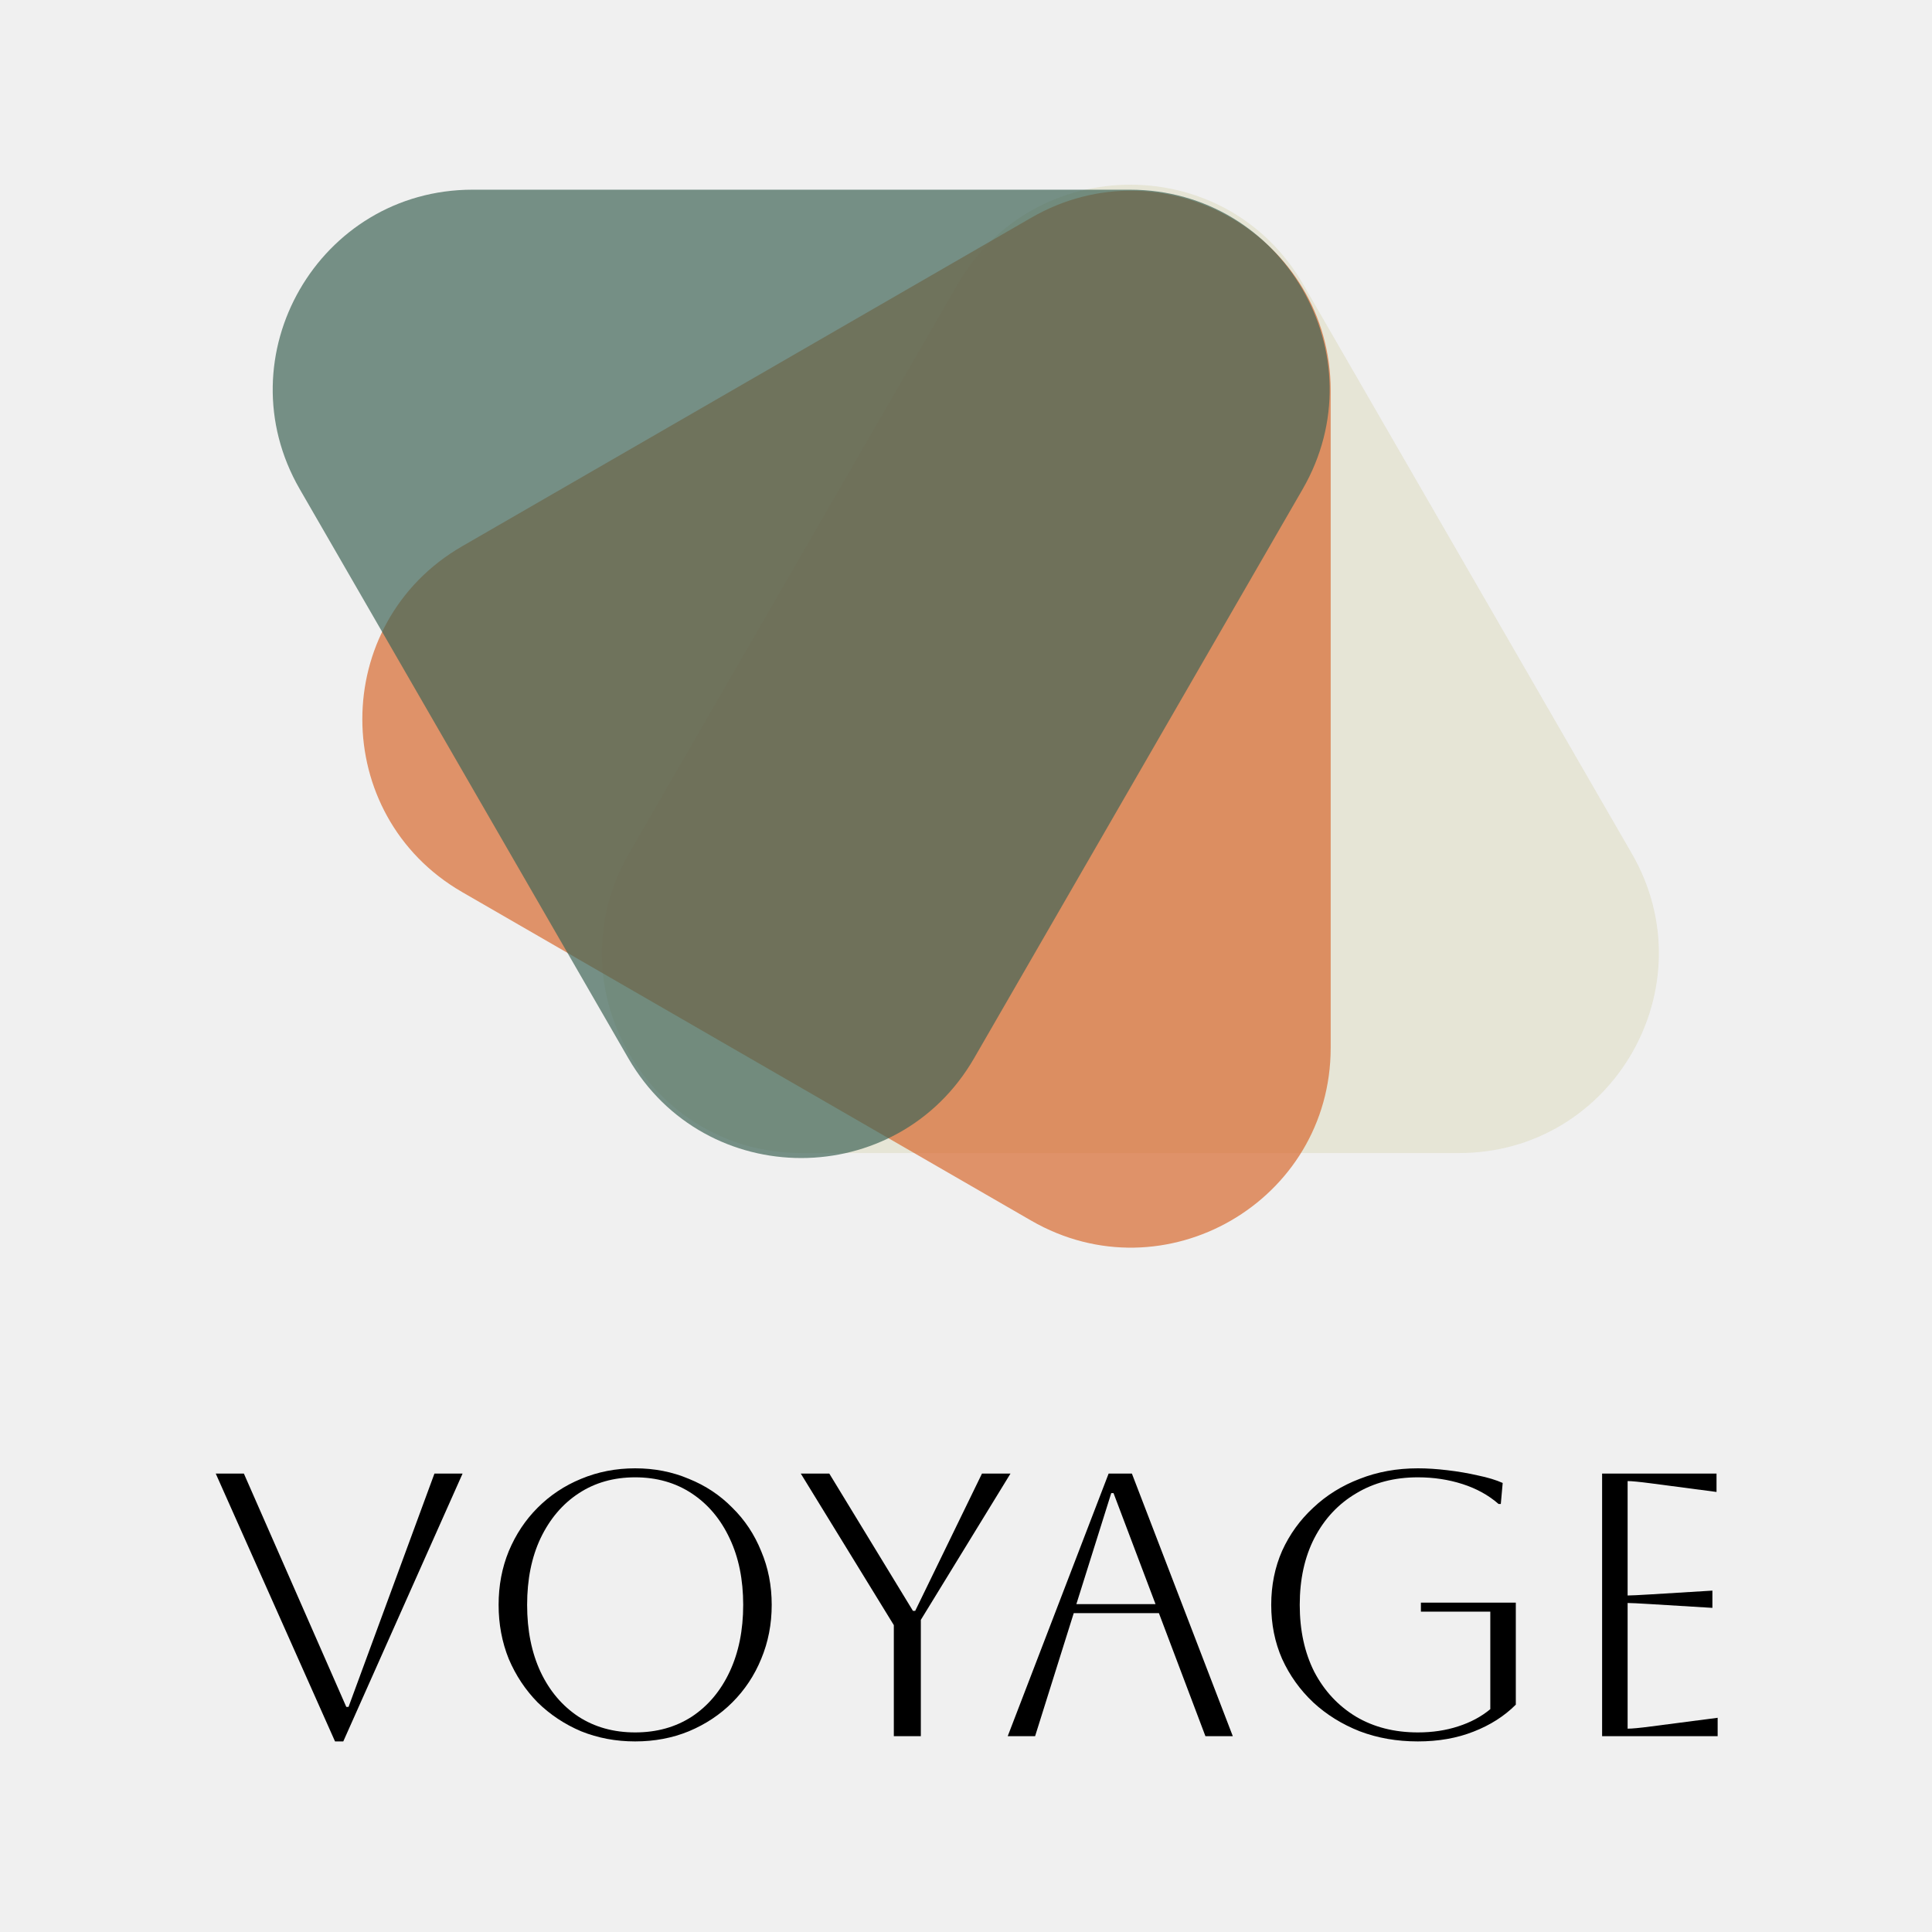
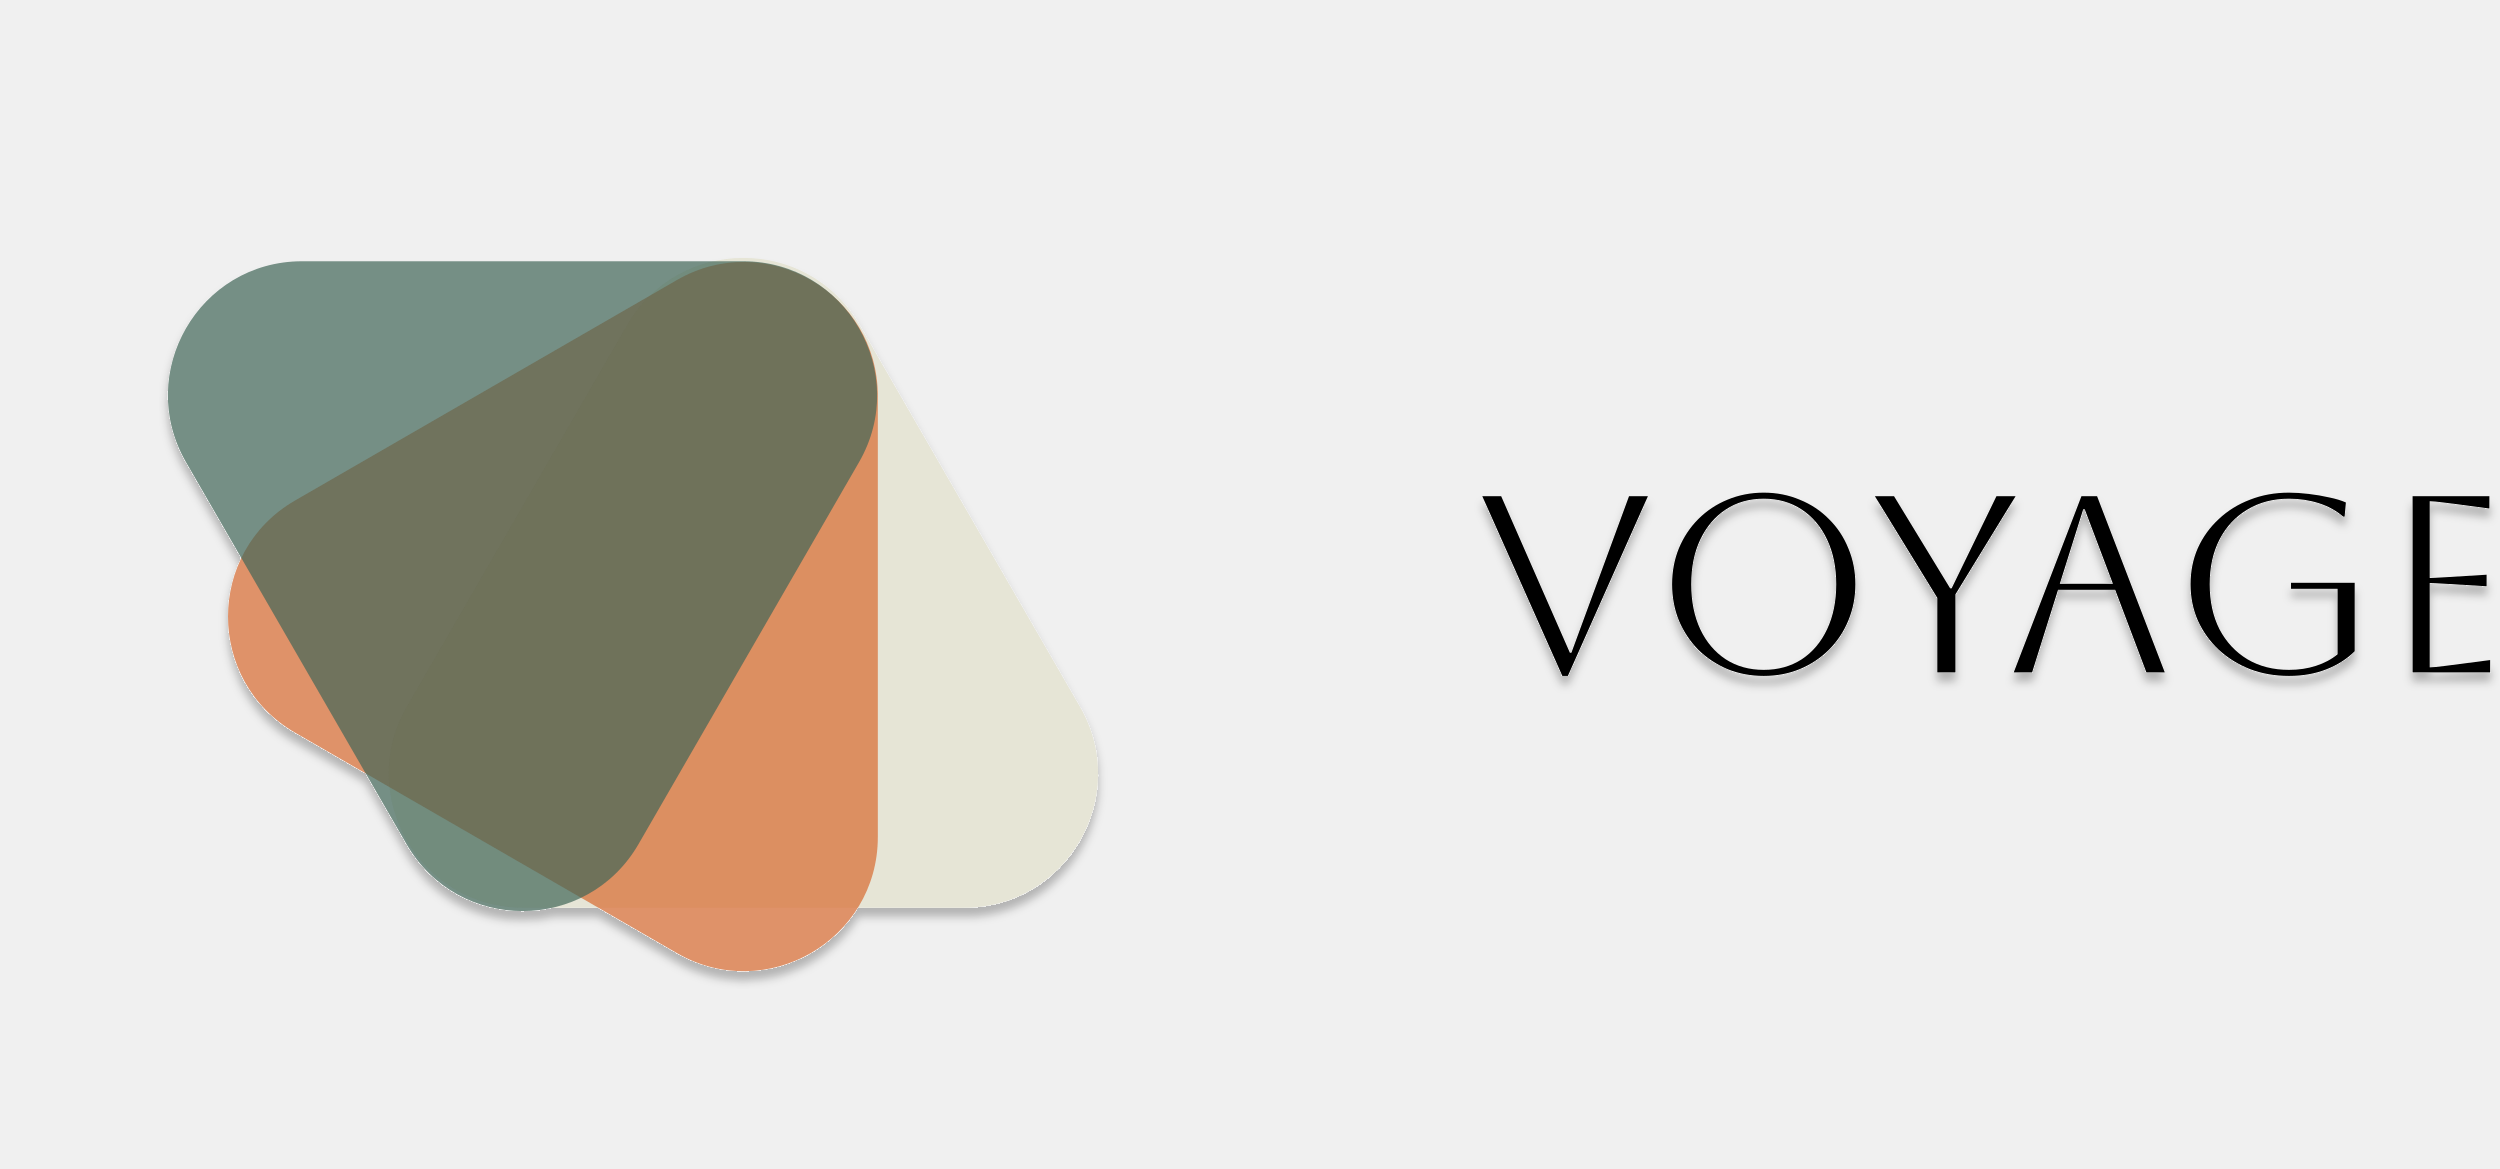
- <svg xmlns="http://www.w3.org/2000/svg" width="600" height="600" viewBox="0 0 600 600" fill="none">
-   <g clip-path="url(#clip0_55_169)">
-     <path d="M297.358 88.36C321.222 47.027 380.882 47.027 404.745 88.36L506.781 265.09C530.644 306.423 500.815 358.09 453.087 358.09H249.017C201.289 358.09 171.459 306.423 195.323 265.09L297.358 88.36Z" fill="#E1E0CB" fill-opacity="0.7" />
-     <path d="M143.526 277.041C102.192 253.177 102.192 193.518 143.526 169.654L320.256 67.619C361.589 43.755 413.256 73.585 413.256 121.313L413.256 325.383C413.256 373.11 361.589 402.94 320.256 379.076L143.526 277.041Z" fill="#D76A2F" fill-opacity="0.7" />
-     <path d="M302.513 328.64C278.65 369.973 218.99 369.973 195.126 328.64L93.091 151.91C69.228 110.577 99.057 58.91 146.785 58.91L350.855 58.91C398.583 58.91 428.412 110.577 404.549 151.91L302.513 328.64Z" fill="#416657" fill-opacity="0.7" />
-     <path d="M67 457.631H75.738L107.543 530.095H108.242L134.92 457.631H143.658L106.611 540.813H104.047L67 457.631Z" fill="black" />
-     <path d="M154.848 498.407C154.848 492.426 155.897 486.873 157.994 481.747C160.169 476.543 163.159 472.038 166.965 468.233C170.848 464.349 175.353 461.359 180.479 459.262C185.683 457.087 191.275 456 197.255 456C203.235 456 208.789 457.087 213.915 459.262C219.118 461.359 223.623 464.349 227.429 468.233C231.312 472.038 234.302 476.543 236.4 481.747C238.574 486.873 239.662 492.426 239.662 498.407C239.662 504.387 238.574 509.979 236.4 515.183C234.302 520.309 231.312 524.814 227.429 528.697C223.623 532.503 219.118 535.493 213.915 537.668C208.789 539.765 203.235 540.813 197.255 540.813C191.275 540.813 185.683 539.765 180.479 537.668C175.353 535.493 170.848 532.503 166.965 528.697C163.159 524.814 160.169 520.309 157.994 515.183C155.897 509.979 154.848 504.387 154.848 498.407ZM163.703 498.407C163.703 506.329 165.101 513.28 167.897 519.26C170.693 525.163 174.615 529.784 179.663 533.124C184.712 536.386 190.576 538.017 197.255 538.017C203.934 538.017 209.798 536.386 214.847 533.124C219.895 529.784 223.817 525.124 226.613 519.144C229.409 513.163 230.807 506.251 230.807 498.407C230.807 490.562 229.409 483.689 226.613 477.786C223.817 471.805 219.895 467.145 214.847 463.806C209.798 460.466 203.934 458.796 197.255 458.796C190.576 458.796 184.712 460.466 179.663 463.806C174.693 467.068 170.77 471.689 167.897 477.669C165.101 483.572 163.703 490.484 163.703 498.407Z" fill="black" />
-     <path d="M277.585 539.182V504.698L248.692 457.631H257.546L283.526 500.271H284.225L304.962 457.631H313.817L285.973 503.067V539.182H277.585Z" fill="black" />
-     <path d="M312.956 539.182L344.295 457.631H351.518L382.857 539.182H374.353L359.907 500.97H333.461L321.461 539.182H312.956ZM345.111 463.689L334.276 498.174H358.858L345.81 463.689H345.111Z" fill="black" />
-     <path d="M441.276 500.504V497.708H470.75V529.396C467.178 532.969 462.79 535.765 457.586 537.784C452.46 539.803 446.712 540.813 440.344 540.813C433.819 540.813 427.8 539.765 422.286 537.668C416.771 535.493 411.956 532.503 407.84 528.697C403.723 524.814 400.5 520.309 398.17 515.183C395.918 510.057 394.791 504.465 394.791 498.407C394.791 492.348 395.918 486.756 398.17 481.63C400.5 476.504 403.723 472.038 407.84 468.233C411.956 464.349 416.771 461.359 422.286 459.262C427.8 457.087 433.819 456 440.344 456C443.14 456 446.169 456.194 449.431 456.583C452.77 456.971 455.955 457.515 458.984 458.214C462.013 458.835 464.576 459.612 466.673 460.544L466.09 467.068H465.391C462.285 464.349 458.557 462.291 454.207 460.893C449.858 459.495 445.237 458.796 440.344 458.796C433.043 458.796 426.635 460.466 421.121 463.806C415.606 467.068 411.296 471.689 408.189 477.669C405.16 483.572 403.646 490.484 403.646 498.407C403.646 506.329 405.16 513.28 408.189 519.26C411.296 525.163 415.606 529.784 421.121 533.124C426.635 536.386 433.043 538.017 440.344 538.017C444.848 538.017 449.003 537.396 452.809 536.153C456.693 534.91 460.032 533.124 462.828 530.794V500.504H441.276Z" fill="black" />
-     <path d="M497.549 539.182V457.631H533.082V463.34L512.695 460.66C509.122 460.194 506.714 459.961 505.472 459.961V495.494C506.481 495.494 508.889 495.378 512.695 495.145L531.801 493.98V499.339L512.695 498.174C508.889 497.941 506.481 497.824 505.472 497.824V536.852C506.87 536.852 509.316 536.619 512.811 536.153L533.432 533.474V539.182H497.549Z" fill="black" />
+ <svg xmlns="http://www.w3.org/2000/svg" width="1157" height="541" viewBox="0 0 1157 541" fill="none">
+   <g filter="url(#filter0_d_62_172)">
+     <path d="M290.358 150.36C314.222 109.027 373.882 109.027 397.745 150.36L499.781 327.09C523.644 368.423 493.815 420.09 446.087 420.09H242.017C194.289 420.09 164.459 368.423 188.323 327.09L290.358 150.36Z" fill="#E1E0CB" fill-opacity="0.7" />
+     <path d="M136.526 339.041C95.192 315.177 95.192 255.518 136.526 231.654L313.256 129.619C354.589 105.755 406.256 135.585 406.256 183.313L406.256 387.383C406.256 435.11 354.589 464.94 313.256 441.076L136.526 339.041Z" fill="#D76A2F" fill-opacity="0.7" />
+     <path d="M295.513 390.64C271.649 431.973 211.99 431.973 188.126 390.64L86.091 213.91C62.227 172.577 92.057 120.91 139.785 120.91L343.855 120.91C391.582 120.91 421.412 172.577 397.548 213.91L295.513 390.64Z" fill="#416657" fill-opacity="0.7" />
+     <path d="M686 229.631H694.738L726.543 302.095H727.242L753.92 229.631H762.658L725.611 312.813H723.047L686 229.631Z" fill="black" />
+     <path d="M773.848 270.407C773.848 264.426 774.897 258.873 776.994 253.747C779.169 248.543 782.159 244.038 785.965 240.233C789.848 236.349 794.353 233.359 799.479 231.262C804.683 229.087 810.275 228 816.255 228C822.235 228 827.789 229.087 832.915 231.262C838.118 233.359 842.623 236.349 846.429 240.233C850.312 244.038 853.302 248.543 855.4 253.747C857.574 258.873 858.662 264.426 858.662 270.407C858.662 276.387 857.574 281.979 855.4 287.183C853.302 292.309 850.312 296.814 846.429 300.697C842.623 304.503 838.118 307.493 832.915 309.668C827.789 311.765 822.235 312.813 816.255 312.813C810.275 312.813 804.683 311.765 799.479 309.668C794.353 307.493 789.848 304.503 785.965 300.697C782.159 296.814 779.169 292.309 776.994 287.183C774.897 281.979 773.848 276.387 773.848 270.407ZM782.703 270.407C782.703 278.329 784.101 285.28 786.897 291.26C789.693 297.163 793.615 301.784 798.663 305.124C803.712 308.386 809.576 310.017 816.255 310.017C822.934 310.017 828.798 308.386 833.847 305.124C838.895 301.784 842.817 297.124 845.613 291.144C848.409 285.163 849.807 278.251 849.807 270.407C849.807 262.562 848.409 255.689 845.613 249.786C842.817 243.805 838.895 239.145 833.847 235.806C828.798 232.466 822.934 230.796 816.255 230.796C809.576 230.796 803.712 232.466 798.663 235.806C793.693 239.068 789.77 243.689 786.897 249.669C784.101 255.572 782.703 262.484 782.703 270.407Z" fill="black" />
+     <path d="M896.585 311.182V276.698L867.692 229.631H876.546L902.526 272.271H903.225L923.962 229.631H932.817L904.973 275.067V311.182H896.585Z" fill="black" />
+     <path d="M931.956 311.182L963.295 229.631H970.518L1001.86 311.182H993.353L978.907 272.97H952.461L940.461 311.182H931.956ZM964.111 235.689L953.276 270.174H977.858L964.81 235.689H964.111Z" fill="black" />
+     <path d="M1060.28 272.504V269.708H1089.75V301.396C1086.18 304.969 1081.79 307.765 1076.59 309.784C1071.46 311.803 1065.71 312.813 1059.34 312.813C1052.82 312.813 1046.8 311.765 1041.29 309.668C1035.77 307.493 1030.96 304.503 1026.84 300.697C1022.72 296.814 1019.5 292.309 1017.17 287.183C1014.92 282.057 1013.79 276.465 1013.79 270.407C1013.79 264.348 1014.92 258.756 1017.17 253.63C1019.5 248.504 1022.72 244.038 1026.84 240.233C1030.96 236.349 1035.77 233.359 1041.29 231.262C1046.8 229.087 1052.82 228 1059.34 228C1062.14 228 1065.17 228.194 1068.43 228.583C1071.77 228.971 1074.95 229.515 1077.98 230.214C1081.01 230.835 1083.58 231.612 1085.67 232.544L1085.09 239.068H1084.39C1081.28 236.349 1077.56 234.291 1073.21 232.893C1068.86 231.495 1064.24 230.796 1059.34 230.796C1052.04 230.796 1045.64 232.466 1040.12 235.806C1034.61 239.068 1030.3 243.689 1027.19 249.669C1024.16 255.572 1022.65 262.484 1022.65 270.407C1022.65 278.329 1024.16 285.28 1027.19 291.26C1030.3 297.163 1034.61 301.784 1040.12 305.124C1045.64 308.386 1052.04 310.017 1059.34 310.017C1063.85 310.017 1068 309.396 1071.81 308.153C1075.69 306.91 1079.03 305.124 1081.83 302.794V272.504H1060.28Z" fill="black" />
+     <path d="M1116.55 311.182V229.631H1152.08V235.34L1131.69 232.66C1128.12 232.194 1125.71 231.961 1124.47 231.961V267.494C1125.48 267.494 1127.89 267.378 1131.69 267.145L1150.8 265.98V271.339L1131.69 270.174C1127.89 269.941 1125.48 269.824 1124.47 269.824V308.852C1125.87 308.852 1128.32 308.619 1131.81 308.153L1152.43 305.474V311.182H1116.55Z" fill="black" />
  </g>
  <defs>
-     <clipPath id="clip0_55_169">
-       <rect width="600" height="600" fill="white" />
-     </clipPath>
+     <filter id="filter0_d_62_172" x="73.692" y="119.36" width="1082.74" height="338.115" filterUnits="userSpaceOnUse" color-interpolation-filters="sRGB">
+       <feFlood flood-opacity="0" result="BackgroundImageFix" />
+       <feColorMatrix in="SourceAlpha" type="matrix" values="0 0 0 0 0 0 0 0 0 0 0 0 0 0 0 0 0 0 127 0" result="hardAlpha" />
+       <feOffset dy="4" />
+       <feGaussianBlur stdDeviation="2" />
+       <feComposite in2="hardAlpha" operator="out" />
+       <feColorMatrix type="matrix" values="0 0 0 0 0 0 0 0 0 0 0 0 0 0 0 0 0 0 0.25 0" />
+       <feBlend mode="normal" in2="BackgroundImageFix" result="effect1_dropShadow_62_172" />
+       <feBlend mode="normal" in="SourceGraphic" in2="effect1_dropShadow_62_172" result="shape" />
+     </filter>
  </defs>
</svg>
